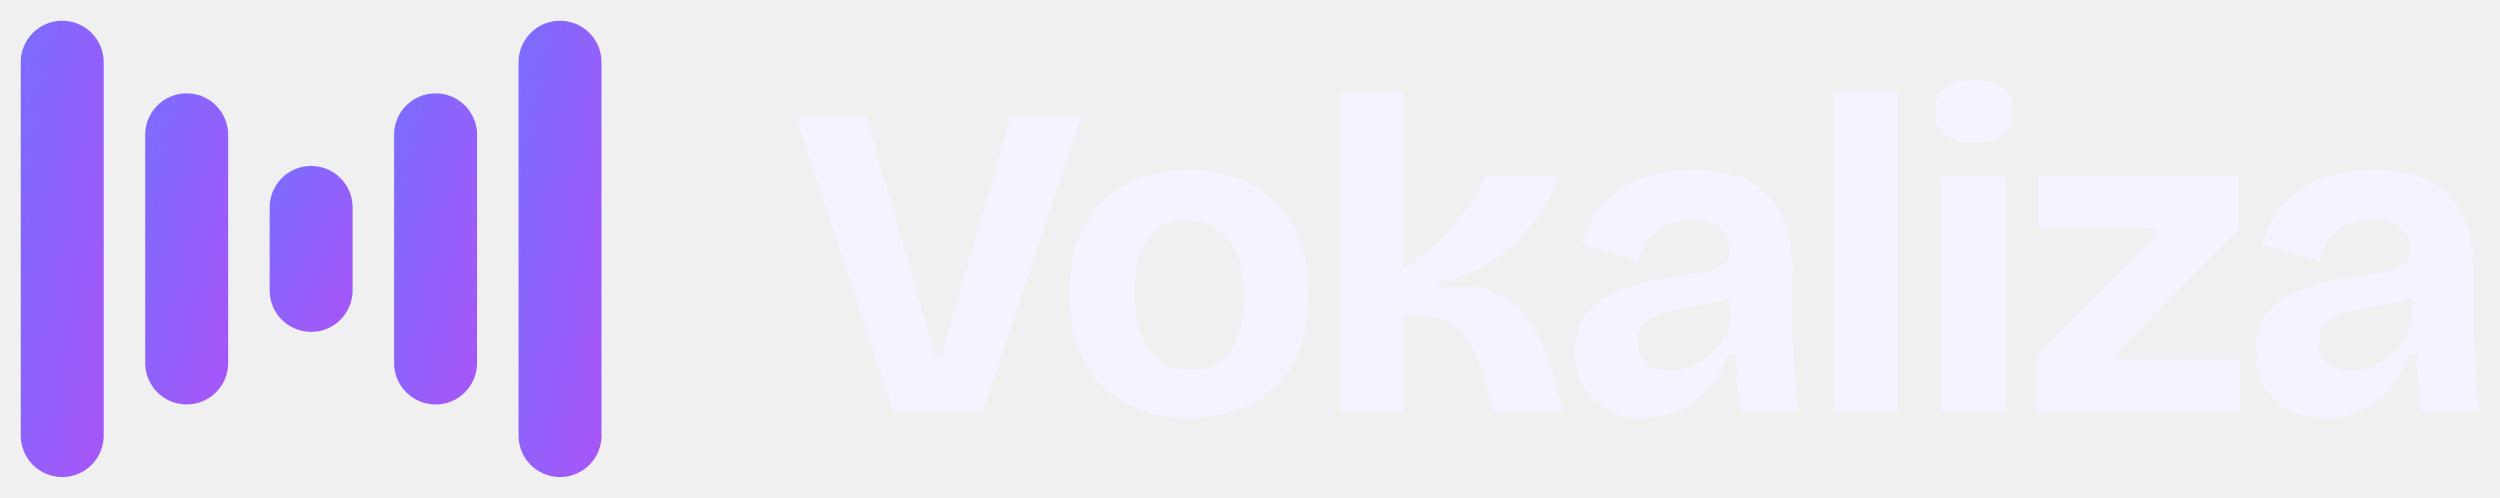
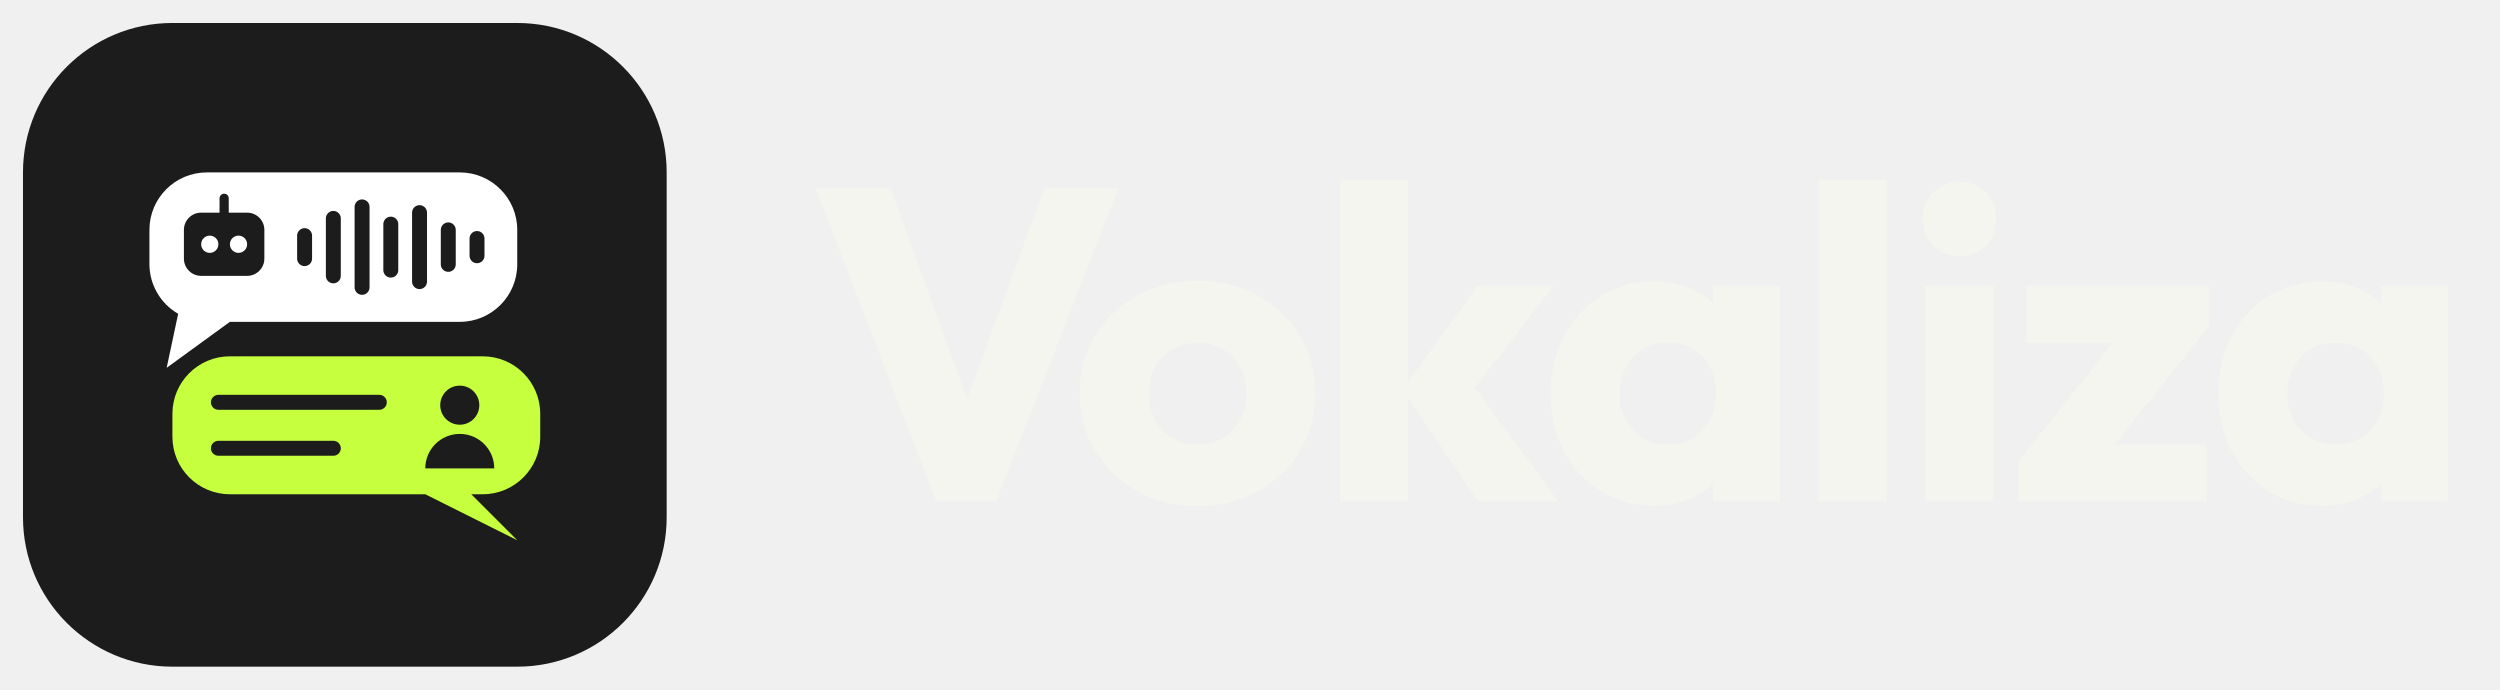
- <svg xmlns="http://www.w3.org/2000/svg" viewBox="0 0 120.53 24.00" width="120.53" height="24.00" role="img" aria-label="Vokaliza">
-   <defs>
-     <linearGradient id="vk" x1="0" y1="0" x2="1" y2="1">
-       <stop offset="0" stop-color="#7b6dff" />
-       <stop offset="1" stop-color="#a855f7" />
-     </linearGradient>
-   </defs>
-   <rect x="1" y="1" width="4" height="22" rx="2" fill="url(#vk)" />
-   <rect x="7" y="4.5" width="4" height="15" rx="2" fill="url(#vk)" />
-   <rect x="13" y="8" width="4" height="8" rx="2" fill="url(#vk)" />
-   <rect x="19" y="4.5" width="4" height="15" rx="2" fill="url(#vk)" />
-   <rect x="25" y="1" width="4" height="22" rx="2" fill="url(#vk)" />
-   <path transform="translate(38 19.847)" fill="#f4f3ff" d="M5.062 0.0 0.358 -14.256H3.749L7.105 -2.625H7.377L10.732 -14.256H14.089L9.375 0.0ZM19.318 0.296Q17.616 0.296 16.319 -0.379Q15.022 -1.053 14.287 -2.386Q13.552 -3.719 13.552 -5.697Q13.552 -7.699 14.298 -9.017Q15.044 -10.335 16.347 -10.989Q17.651 -11.642 19.312 -11.642Q21.005 -11.642 22.308 -10.972Q23.612 -10.302 24.352 -8.977Q25.092 -7.652 25.092 -5.662Q25.092 -3.638 24.336 -2.31Q23.579 -0.983 22.268 -0.344Q20.956 0.296 19.318 0.296ZM19.415 -2.009Q20.247 -2.009 20.815 -2.403Q21.384 -2.796 21.677 -3.58Q21.97 -4.365 21.97 -5.487Q21.97 -6.674 21.657 -7.503Q21.344 -8.333 20.742 -8.78Q20.14 -9.228 19.235 -9.228Q18.424 -9.228 17.846 -8.838Q17.268 -8.448 16.973 -7.668Q16.678 -6.888 16.678 -5.739Q16.678 -3.916 17.4 -2.963Q18.122 -2.009 19.415 -2.009ZM26.588 0.0V-15.414H29.636V-6.871Q30.33 -7.314 30.938 -7.847Q31.546 -8.38 32.053 -8.965Q32.56 -9.55 32.951 -10.152Q33.343 -10.755 33.605 -11.347H37.162Q36.856 -10.512 36.334 -9.689Q35.812 -8.865 35.09 -8.164Q34.367 -7.463 33.424 -6.957Q32.481 -6.451 31.338 -6.251V-5.916Q32.777 -6.158 33.724 -5.866Q34.672 -5.574 35.274 -4.941Q35.876 -4.307 36.242 -3.47Q36.608 -2.634 36.882 -1.777L37.391 0.0H34.005L33.724 -1.131Q33.437 -2.168 33.083 -2.948Q32.73 -3.727 32.14 -4.166Q31.55 -4.605 30.519 -4.606L29.636 -4.606V0.0ZM41.204 0.296Q40.27 0.296 39.531 -0.068Q38.793 -0.431 38.371 -1.146Q37.949 -1.862 37.949 -2.915Q37.949 -3.856 38.309 -4.489Q38.669 -5.121 39.363 -5.512Q40.058 -5.904 41.052 -6.157Q42.046 -6.411 43.312 -6.597Q44.036 -6.717 44.492 -6.821Q44.948 -6.925 45.167 -7.143Q45.386 -7.361 45.386 -7.783Q45.386 -8.402 44.945 -8.831Q44.504 -9.259 43.567 -9.259Q42.966 -9.259 42.434 -9.046Q41.903 -8.833 41.528 -8.393Q41.154 -7.954 41.007 -7.27L38.252 -8.049Q38.49 -8.972 38.967 -9.644Q39.444 -10.317 40.141 -10.767Q40.838 -11.218 41.729 -11.43Q42.619 -11.642 43.649 -11.642Q45.295 -11.642 46.349 -11.104Q47.402 -10.565 47.918 -9.449Q48.434 -8.333 48.434 -6.598V-4.651Q48.434 -3.9 48.463 -3.116Q48.492 -2.332 48.542 -1.55Q48.591 -0.767 48.665 0.0H45.914Q45.842 -0.576 45.775 -1.282Q45.708 -1.988 45.675 -2.734H45.308Q45.025 -1.897 44.461 -1.202Q43.896 -0.508 43.077 -0.106Q42.258 0.296 41.204 0.296ZM42.52 -1.956Q42.931 -1.956 43.359 -2.103Q43.786 -2.251 44.186 -2.533Q44.586 -2.815 44.913 -3.242Q45.241 -3.668 45.437 -4.224L45.405 -5.915L45.902 -5.83Q45.529 -5.548 45.022 -5.388Q44.515 -5.228 43.963 -5.136Q43.411 -5.045 42.871 -4.941Q42.331 -4.837 41.899 -4.667Q41.467 -4.496 41.213 -4.198Q40.959 -3.9 40.959 -3.38Q40.959 -2.717 41.396 -2.336Q41.832 -1.956 42.52 -1.956ZM50.434 0.0V-15.398H53.491V0.0ZM55.6 0.0V-11.346H58.701V0.0ZM57.156 -12.968Q56.242 -12.968 55.759 -13.352Q55.276 -13.735 55.276 -14.469Q55.276 -15.216 55.76 -15.603Q56.244 -15.99 57.155 -15.99Q58.087 -15.99 58.57 -15.602Q59.054 -15.215 59.054 -14.471Q59.054 -13.743 58.57 -13.355Q58.085 -12.968 57.156 -12.968ZM60.155 0.0V-2.613L65.973 -8.559V-8.852H60.268V-11.346H69.899V-8.761L64.037 -2.787V-2.514H69.956V0.0ZM74.036 0.296Q73.102 0.296 72.363 -0.068Q71.625 -0.431 71.203 -1.146Q70.781 -1.862 70.781 -2.915Q70.781 -3.856 71.141 -4.489Q71.501 -5.121 72.195 -5.512Q72.89 -5.904 73.884 -6.157Q74.878 -6.411 76.144 -6.597Q76.868 -6.717 77.324 -6.821Q77.78 -6.925 77.999 -7.143Q78.218 -7.361 78.218 -7.783Q78.218 -8.402 77.777 -8.831Q77.336 -9.259 76.399 -9.259Q75.798 -9.259 75.266 -9.046Q74.735 -8.833 74.36 -8.393Q73.986 -7.954 73.839 -7.27L71.084 -8.049Q71.322 -8.972 71.799 -9.644Q72.276 -10.317 72.973 -10.767Q73.67 -11.218 74.561 -11.43Q75.451 -11.642 76.481 -11.642Q78.127 -11.642 79.181 -11.104Q80.234 -10.565 80.75 -9.449Q81.266 -8.333 81.266 -6.598V-4.651Q81.266 -3.9 81.295 -3.116Q81.324 -2.332 81.374 -1.55Q81.423 -0.767 81.497 0.0H78.746Q78.674 -0.576 78.607 -1.282Q78.54 -1.988 78.507 -2.734H78.14Q77.857 -1.897 77.293 -1.202Q76.728 -0.508 75.909 -0.106Q75.09 0.296 74.036 0.296ZM75.352 -1.956Q75.763 -1.956 76.191 -2.103Q76.618 -2.251 77.018 -2.533Q77.418 -2.815 77.745 -3.242Q78.073 -3.668 78.269 -4.224L78.237 -5.915L78.734 -5.83Q78.361 -5.548 77.854 -5.388Q77.347 -5.228 76.795 -5.136Q76.243 -5.045 75.703 -4.941Q75.163 -4.837 74.731 -4.667Q74.299 -4.496 74.045 -4.198Q73.791 -3.9 73.791 -3.38Q73.791 -2.717 74.228 -2.336Q74.664 -1.956 75.352 -1.956Z" />
+ <svg xmlns="http://www.w3.org/2000/svg" viewBox="0 0 435 120" role="img" aria-label="Vokaliza">
+   <rect x="4" y="4" width="112" height="112" rx="26" fill="#1C1C1C" />
+   <path d="M36 30H80A10 10 0 0 1 90 40V46A10 10 0 0 1 80 56H40L29 64L31 54.6A10 10 0 0 1 26 46V40A10 10 0 0 1 36 30Z" fill="#FFFFFF" />
+   <line x1="39" y1="37" x2="39" y2="34.5" stroke="#1C1C1C" stroke-width="1.6" stroke-linecap="round" />
+   <rect x="32" y="37" width="14" height="11" rx="3" fill="#1C1C1C" />
+   <circle cx="36.5" cy="42.5" r="1.5" fill="#FFFFFF" />
+   <circle cx="41.5" cy="42.5" r="1.5" fill="#FFFFFF" />
+   <g stroke="#1C1C1C" stroke-width="2.6" stroke-linecap="round">
+     <line x1="53" y1="41" x2="53" y2="45" />
+     <line x1="58" y1="38" x2="58" y2="48" />
+     <line x1="63" y1="36" x2="63" y2="50" />
+     <line x1="68" y1="39" x2="68" y2="47" />
+     <line x1="73" y1="37" x2="73" y2="49" />
+     <line x1="78" y1="40" x2="78" y2="46" />
+     <line x1="83" y1="41.5" x2="83" y2="44.5" />
+   </g>
+   <path d="M40 62H84A10 10 0 0 1 94 72V76A10 10 0 0 1 84 86H82L90 94L74 86H40A10 10 0 0 1 30 76V72A10 10 0 0 1 40 62Z" fill="#C6FF3D" />
+   <g stroke="#1C1C1C" stroke-width="2.6" stroke-linecap="round">
+     <line x1="38" y1="70" x2="66" y2="70" />
+     <line x1="38" y1="78" x2="58" y2="78" />
+   </g>
+   <circle cx="80" cy="70.5" r="3.4" fill="#1C1C1C" />
+   <path d="M74 81.5a6 6 0 0 1 12 0z" fill="#1C1C1C" />
+   <g transform="translate(140.766 87.2163) scale(0.0771)">
+     <path d="M287.5 0.0 15.5 -706.0H184.0L391.0 -135H322.0L531.5 -706.0H697.5L422.5 0.0Z M877.0 11Q801.5 11.0 741.25 -22.5Q681.0 -56 646.0 -114.0Q611.0 -172 611.0 -244Q611.0 -316 645.75 -373.0Q680.5 -430.0 740.75 -463.5Q801.0 -497 876.5 -497.0Q952.5 -497.0 1012.5 -463.75Q1072.5 -430.5 1107.5 -373.25Q1142.5 -316.0 1142.5 -244.0Q1142.5 -172.0 1107.75 -114.0Q1073.0 -56 1013.0 -22.5Q953.0 11 877.0 11ZM876.5 -128.0Q909.5 -128.0 934.5 -142.5Q959.5 -157.0 973.25 -183.25Q987.0 -209.5 987.0 -243.5Q987.0 -277.5 972.75 -303.25Q958.5 -329.0 934.0 -343.5Q909.5 -358.0 876.5 -358.0Q844.5 -358.0 819.5 -343.25Q794.5 -328.5 780.5 -302.75Q766.5 -277.0 766.5 -243.0Q766.5 -209.5 780.5 -183.25Q794.5 -157.0 819.5 -142.5Q844.5 -128.0 876.5 -128.0Z M1510.0 0 1340.0 -252 1509.0 -486H1680.0L1476.0 -222.5L1481.0 -286L1690.0 0ZM1199.0 0V-726H1352.0V0Z M1907.0 10Q1840.0 10 1787.25 -23.0Q1734.5 -56.0 1704.25 -113.0Q1674.0 -170 1674.0 -242.5Q1674.0 -315.5 1704.25 -372.75Q1734.5 -430.0 1787.25 -463.0Q1840.0 -496 1907.0 -496Q1956.0 -496 1995.5 -477.0Q2035.0 -458 2059.75 -424.5Q2084.5 -391.0 2088.0 -348V-138Q2084.5 -95.0 2060.0 -61.5Q2035.5 -28.0 1995.75 -9.0Q1956.0 10 1907.0 10ZM1938.0 -128Q1987.0 -128 2017.0 -160.25Q2047.0 -192.5 2047.0 -243Q2047.0 -277 2033.5 -302.75Q2020.0 -328.5 1995.5 -343.25Q1971.0 -358 1938.5 -358.0Q1906.5 -358.0 1882.0 -343.25Q1857.5 -328.5 1843.25 -302.5Q1829.0 -276.5 1829.0 -243Q1829.0 -209.5 1843.0 -183.5Q1857.0 -157.5 1881.75 -142.75Q1906.5 -128.0 1938.0 -128ZM2040.5 0.0V-130.5L2063.5 -249.0L2040.5 -366.5V-486.0H2191.0V0Z M2279.0 0V-726H2432.0V0Z M2520.0 0V-486H2673.0V0ZM2596.5 -553.0Q2561.0 -553 2537.5 -577.25Q2514.0 -601.5 2514.0 -637Q2514.0 -672.5 2537.5 -696.75Q2561.0 -721 2596.5 -721.0Q2633.0 -721 2656.0 -696.75Q2679.0 -672.5 2679.0 -637Q2679.0 -601.5 2656.0 -577.25Q2633.0 -553 2596.5 -553.0Z M2730.0 -89.5 2974.0 -396.5H3160.0L2916.0 -89.5ZM2730.0 0V-89.5L2838.5 -128.0H3154.0V0ZM2747.5 -358.0V-486.0H3160.0V-396.5L3051.5 -358.0Z M3414.0 10Q3347.0 10 3294.25 -23.0Q3241.5 -56.0 3211.25 -113.0Q3181.0 -170 3181.0 -242.5Q3181.0 -315.5 3211.25 -372.75Q3241.5 -430.0 3294.25 -463.0Q3347.0 -496 3414.0 -496Q3463.0 -496 3502.5 -477.0Q3542.0 -458 3566.75 -424.5Q3591.5 -391.0 3595.0 -348V-138Q3591.5 -95.0 3567.0 -61.5Q3542.5 -28.0 3502.75 -9.0Q3463.0 10 3414.0 10ZM3445.0 -128Q3494.0 -128 3524.0 -160.25Q3554.0 -192.5 3554.0 -243Q3554.0 -277 3540.5 -302.75Q3527.0 -328.5 3502.5 -343.25Q3478.0 -358 3445.5 -358.0Q3413.5 -358.0 3389.0 -343.25Q3364.5 -328.5 3350.25 -302.5Q3336.0 -276.5 3336.0 -243Q3336.0 -209.5 3350.0 -183.5Q3364.0 -157.5 3388.75 -142.75Q3413.5 -128.0 3445.0 -128ZM3547.5 0.0V-130.5L3570.5 -249.0L3547.5 -366.5V-486.0H3698.0V0Z" fill="#F5F5F0" />
+   </g>
</svg>
